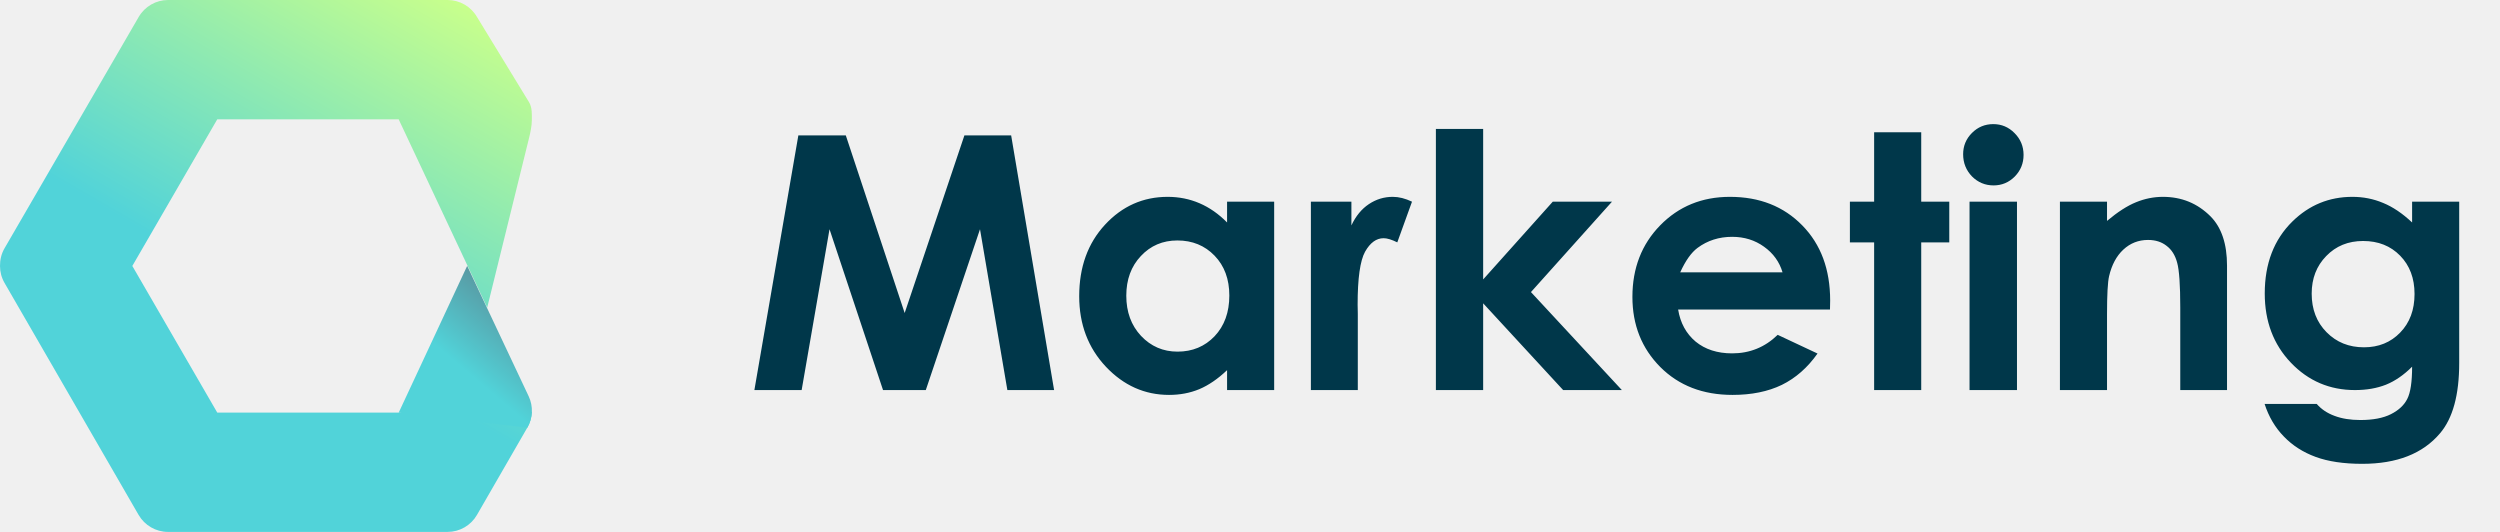
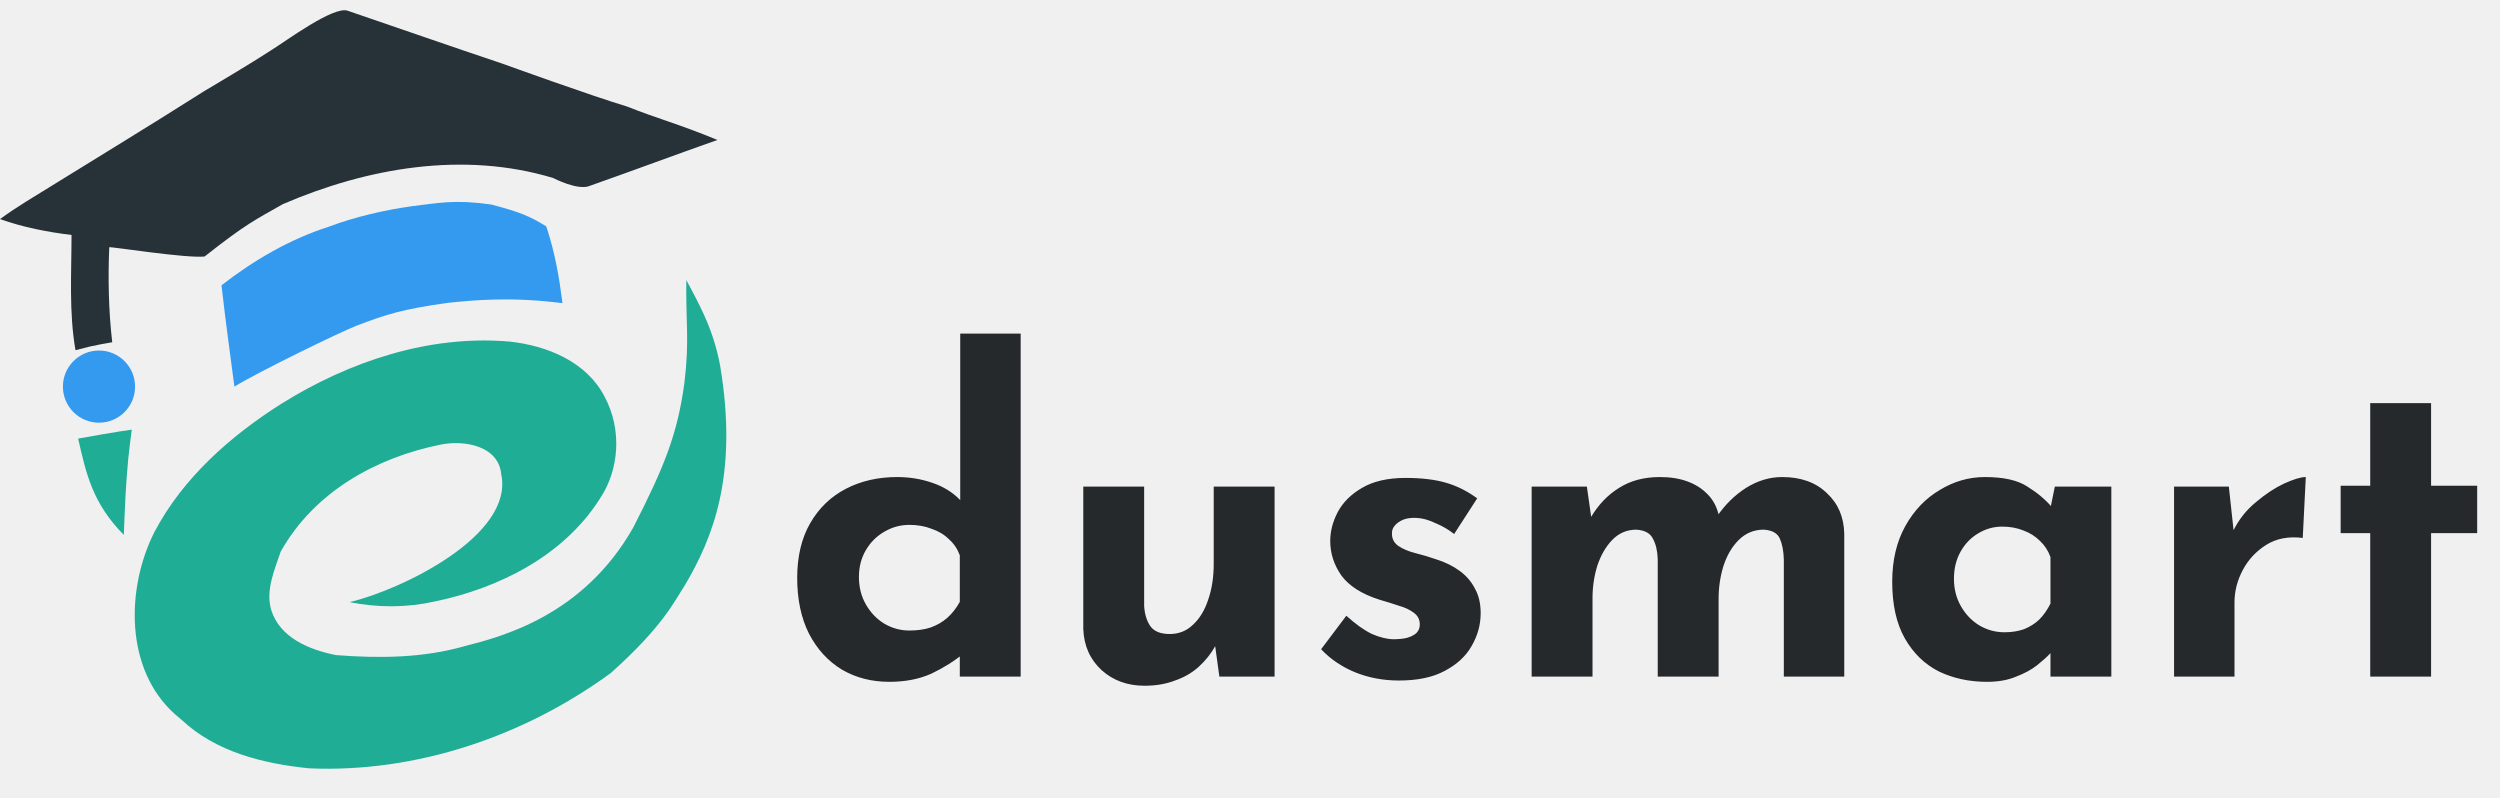
- <svg xmlns="http://www.w3.org/2000/svg" width="141" height="30" viewBox="0 0 141 30" fill="none">
-   <path d="M45.027 7.635H47.703L51.023 17.654L54.393 7.635H57.029L59.451 22H56.815L55.272 12.928L52.215 22H49.803L46.785 12.928L45.213 22H42.547L45.027 7.635ZM69.207 11.375H71.863V22H69.207V20.877C68.686 21.372 68.162 21.73 67.635 21.951C67.114 22.166 66.547 22.273 65.936 22.273C64.562 22.273 63.374 21.743 62.371 20.682C61.368 19.614 60.867 18.289 60.867 16.707C60.867 15.066 61.352 13.722 62.322 12.674C63.292 11.626 64.471 11.102 65.857 11.102C66.495 11.102 67.094 11.222 67.654 11.463C68.214 11.704 68.732 12.065 69.207 12.547V11.375ZM66.404 13.562C65.578 13.562 64.891 13.855 64.344 14.441C63.797 15.021 63.523 15.766 63.523 16.678C63.523 17.596 63.8 18.351 64.353 18.943C64.913 19.536 65.6 19.832 66.414 19.832C67.254 19.832 67.951 19.542 68.504 18.963C69.057 18.377 69.334 17.612 69.334 16.668C69.334 15.743 69.057 14.995 68.504 14.422C67.951 13.849 67.251 13.562 66.404 13.562ZM73.934 11.375H76.219V12.713C76.466 12.185 76.795 11.785 77.205 11.512C77.615 11.238 78.064 11.102 78.553 11.102C78.898 11.102 79.259 11.193 79.637 11.375L78.807 13.67C78.494 13.514 78.237 13.435 78.035 13.435C77.625 13.435 77.277 13.69 76.99 14.197C76.71 14.705 76.57 15.701 76.57 17.186L76.58 17.703V22H73.934V11.375ZM80.984 7.273H83.65V15.76L87.576 11.375H90.916L86.346 16.473L91.473 22H88.162L83.65 17.107V22H80.984V7.273ZM103.211 17.459H94.647C94.77 18.214 95.099 18.816 95.633 19.266C96.173 19.708 96.86 19.93 97.693 19.93C98.689 19.93 99.546 19.581 100.262 18.885L102.508 19.939C101.948 20.734 101.277 21.323 100.496 21.707C99.715 22.085 98.787 22.273 97.713 22.273C96.046 22.273 94.689 21.749 93.641 20.701C92.592 19.646 92.068 18.328 92.068 16.746C92.068 15.125 92.589 13.781 93.631 12.713C94.679 11.639 95.991 11.102 97.566 11.102C99.24 11.102 100.6 11.639 101.648 12.713C102.697 13.781 103.221 15.193 103.221 16.951L103.211 17.459ZM100.535 15.359C100.359 14.767 100.011 14.285 99.49 13.914C98.976 13.543 98.377 13.357 97.693 13.357C96.951 13.357 96.3 13.566 95.74 13.982C95.389 14.243 95.063 14.702 94.764 15.359H100.535ZM105.701 7.459H108.357V11.375H109.939V13.67H108.357V22H105.701V13.67H104.334V11.375H105.701V7.459ZM112.42 7C112.889 7 113.289 7.169 113.621 7.508C113.96 7.846 114.129 8.257 114.129 8.738C114.129 9.214 113.963 9.62 113.631 9.959C113.299 10.291 112.902 10.457 112.439 10.457C111.964 10.457 111.557 10.288 111.219 9.949C110.887 9.604 110.721 9.188 110.721 8.699C110.721 8.23 110.887 7.83 111.219 7.498C111.551 7.166 111.951 7 112.42 7ZM111.082 11.375H113.758V22H111.082V11.375ZM116.18 11.375H118.836V12.459C119.441 11.951 119.988 11.6 120.477 11.404C120.971 11.203 121.476 11.102 121.99 11.102C123.045 11.102 123.94 11.469 124.676 12.205C125.294 12.83 125.604 13.755 125.604 14.979V22H122.967V17.342C122.967 16.072 122.908 15.229 122.791 14.812C122.68 14.396 122.482 14.08 122.195 13.865C121.915 13.644 121.567 13.533 121.15 13.533C120.61 13.533 120.145 13.716 119.754 14.08C119.37 14.438 119.103 14.936 118.953 15.574C118.875 15.906 118.836 16.626 118.836 17.732V22H116.18V11.375ZM136.043 11.375H138.699V20.477C138.699 22.273 138.338 23.595 137.615 24.441C136.645 25.587 135.184 26.16 133.23 26.16C132.189 26.16 131.313 26.03 130.604 25.77C129.894 25.509 129.295 25.125 128.807 24.617C128.318 24.116 127.957 23.504 127.723 22.781H130.662C130.923 23.081 131.258 23.305 131.668 23.455C132.078 23.611 132.563 23.689 133.123 23.689C133.839 23.689 134.415 23.579 134.852 23.357C135.288 23.136 135.594 22.85 135.77 22.498C135.952 22.146 136.043 21.541 136.043 20.682C135.574 21.15 135.083 21.489 134.568 21.697C134.054 21.899 133.471 22 132.82 22C131.395 22 130.19 21.486 129.207 20.457C128.224 19.428 127.732 18.126 127.732 16.551C127.732 14.865 128.253 13.51 129.295 12.488C130.239 11.564 131.365 11.102 132.674 11.102C133.286 11.102 133.862 11.216 134.402 11.443C134.949 11.665 135.496 12.033 136.043 12.547V11.375ZM133.279 13.592C132.439 13.592 131.746 13.875 131.199 14.441C130.652 15.001 130.379 15.708 130.379 16.561C130.379 17.446 130.659 18.172 131.219 18.738C131.779 19.305 132.482 19.588 133.328 19.588C134.155 19.588 134.835 19.311 135.369 18.758C135.91 18.204 136.18 17.479 136.18 16.58C136.18 15.695 135.91 14.975 135.369 14.422C134.829 13.868 134.132 13.592 133.279 13.592Z" fill="#00374A" />
-   <g clip-path="url(#clip0_1_555)">
-     <path d="M29.995 23.241C29.981 23.545 29.897 23.845 29.742 24.117L26.902 29.039C26.734 29.331 26.492 29.574 26.201 29.742C25.91 29.911 25.579 30 25.242 30H9.478C8.794 30 8.161 29.634 7.819 29.044L0.258 15.961C0.084 15.661 0 15.333 0 15C0 14.667 0.066 14.32 0.267 13.983L7.823 0.956C8.166 0.366 8.798 0 9.478 0H25.242C25.927 0 26.559 0.366 26.902 0.956C26.902 0.956 29.634 5.433 29.831 5.752C30.028 6.07 29.995 6.473 29.995 6.802C29.995 7.083 29.916 7.467 29.841 7.772C29.766 8.077 27.478 17.348 27.478 17.348L22.486 6.731H12.253L7.463 15L12.253 23.269H22.481L29.995 23.241Z" fill="url(#paint0_linear_1_555)" />
-     <path d="M26.349 14.995L29.817 22.35C29.949 22.629 30.011 22.937 29.998 23.245C29.985 23.554 29.897 23.855 29.742 24.122L22.486 23.273L26.349 14.995Z" fill="url(#paint1_linear_1_555)" />
-   </g>
-   <defs>
-     <linearGradient id="paint0_linear_1_555" x1="8.754" y1="29.877" x2="25.945" y2="0.108" gradientUnits="userSpaceOnUse">
-       <stop offset="0.415" stop-color="#51D3D9" />
-       <stop offset="1" stop-color="#C8FF8C" />
-     </linearGradient>
-     <linearGradient id="paint1_linear_1_555" x1="25.049" y1="24.748" x2="30.851" y2="17.939" gradientUnits="userSpaceOnUse">
-       <stop offset="0.415" stop-color="#51D3D9" />
-       <stop offset="1" stop-color="#5A919B" />
-     </linearGradient>
-     <clipPath id="clip0_1_555">
-       <rect width="30" height="30" fill="white" />
-     </clipPath>
-   </defs>
+ <svg xmlns="http://www.w3.org/2000/svg" width="138" height="44" viewBox="0 0 138 44" fill="none">
+   <path d="M34.614 5.88C32.549 5.258 27.962 3.595 27.706 3.504C24.873 2.554 22.04 1.567 19.207 0.598C18.44 0.287 15.717 2.316 14.968 2.773C13.999 3.413 11.514 4.893 11.258 5.039C8.005 7.104 4.715 9.096 1.444 11.125C0.95 11.435 0.475 11.746 0 12.093C1.279 12.55 2.613 12.806 3.948 12.971C3.948 15.091 3.801 17.229 4.167 19.331C4.368 19.276 4.752 19.184 4.953 19.13C5.355 19.038 5.775 18.965 6.195 18.892C5.994 17.156 5.958 15.401 6.031 13.647C6.141 13.61 10.271 14.268 11.294 14.159C13.633 12.313 14.109 12.13 15.607 11.271C20.267 9.261 25.586 8.329 30.538 9.827C30.538 9.827 31.927 10.558 32.585 10.248C34.925 9.425 37.264 8.548 39.603 7.726C37.483 6.848 36.259 6.538 34.614 5.88Z" fill="#263238" />
+   <path d="M30.155 12.495C29.223 11.928 28.766 11.727 27.121 11.289C25.056 10.996 24.178 11.216 22.753 11.38C21.181 11.6 19.628 11.965 18.148 12.513C15.991 13.208 14.017 14.359 12.226 15.748C12.464 17.813 12.647 19.147 12.939 21.34C14.346 20.481 18.787 18.325 19.683 17.978C21.309 17.356 22.223 17.064 24.727 16.717C26.134 16.57 28.199 16.369 31.05 16.735C30.867 15.309 30.648 13.994 30.155 12.495Z" fill="#339AF0" />
+   <path d="M4.313 24.21C4.697 24.137 6.689 23.789 7.274 23.716C7.201 24.283 7.127 24.831 7.073 25.398C6.945 26.805 6.908 27.645 6.835 29.528C5.099 27.773 4.752 26.129 4.313 24.21Z" fill="#20AD96" />
+   <path d="M39.749 20.171C39.365 18.088 38.507 16.644 37.885 15.456C37.849 17.85 38.068 18.746 37.776 21.158C37.392 23.954 36.697 25.709 34.961 29.108C32.202 33.987 27.706 35.139 25.641 35.669C23.338 36.327 20.925 36.345 18.55 36.162C17.088 35.87 15.443 35.212 14.968 33.658C14.657 32.58 15.15 31.465 15.498 30.442C17.362 27.134 20.779 25.252 24.343 24.539C25.604 24.283 27.523 24.594 27.669 26.184C28.382 29.565 22.15 32.562 19.299 33.238C20.852 33.549 22.461 33.549 23.996 33.202C27.541 32.471 31.105 30.68 33.097 27.554C34.212 25.91 34.322 23.68 33.389 21.926C32.403 19.97 30.191 19.075 28.126 18.855C23.685 18.471 19.281 19.952 15.553 22.273C12.72 24.064 10.088 26.385 8.516 29.382C6.963 32.471 6.872 36.948 9.668 39.434C9.759 39.507 9.924 39.653 10.015 39.726C11.916 41.517 14.547 42.157 17.069 42.412C22.991 42.668 28.948 40.64 33.718 37.149C36.606 34.572 37.227 33.183 37.794 32.324C39.329 29.729 40.773 26.257 39.749 20.171Z" fill="#20AD96" />
+   <path d="M5.464 23.333C6.564 23.333 7.456 22.441 7.456 21.341C7.456 20.241 6.564 19.349 5.464 19.349C4.364 19.349 3.472 20.241 3.472 21.341C3.472 22.441 4.364 23.333 5.464 23.333Z" fill="#339AF0" />
+   <path d="M49.093 37.637C48.117 37.637 47.245 37.413 46.477 36.965C45.709 36.501 45.101 35.837 44.653 34.973C44.221 34.109 44.005 33.085 44.005 31.901C44.005 30.717 44.245 29.709 44.725 28.877C45.205 28.045 45.861 27.413 46.693 26.981C47.525 26.549 48.469 26.333 49.525 26.333C50.197 26.333 50.837 26.437 51.445 26.645C52.069 26.853 52.589 27.173 53.005 27.605V28.661V18.413H56.341V37.349H52.981V35.309L53.245 36.029C52.701 36.477 52.093 36.861 51.421 37.181C50.749 37.485 49.973 37.637 49.093 37.637ZM50.197 34.805C50.645 34.805 51.037 34.749 51.373 34.637C51.725 34.509 52.029 34.333 52.285 34.109C52.557 33.869 52.789 33.573 52.981 33.221V30.653C52.853 30.301 52.653 30.005 52.381 29.765C52.125 29.509 51.805 29.317 51.421 29.189C51.053 29.045 50.645 28.973 50.197 28.973C49.701 28.973 49.237 29.101 48.805 29.357C48.389 29.597 48.053 29.933 47.797 30.365C47.541 30.797 47.413 31.293 47.413 31.853C47.413 32.413 47.541 32.917 47.797 33.365C48.053 33.813 48.389 34.165 48.805 34.421C49.237 34.677 49.701 34.805 50.197 34.805ZM63.181 37.853C62.237 37.853 61.445 37.565 60.805 36.989C60.165 36.397 59.829 35.637 59.797 34.709V26.861H63.157V33.461C63.189 33.925 63.309 34.301 63.517 34.589C63.725 34.861 64.077 34.997 64.573 34.997C65.069 34.997 65.493 34.829 65.845 34.493C66.213 34.157 66.493 33.701 66.685 33.125C66.893 32.533 66.997 31.869 66.997 31.133V26.861H70.357V37.349H67.309L67.045 35.429L67.093 35.645C66.853 36.077 66.549 36.461 66.181 36.797C65.813 37.133 65.373 37.389 64.861 37.565C64.365 37.757 63.805 37.853 63.181 37.853ZM77.221 37.565C76.357 37.565 75.549 37.413 74.797 37.109C74.061 36.805 73.437 36.381 72.925 35.837L74.317 33.989C74.829 34.453 75.301 34.789 75.733 34.997C76.181 35.189 76.581 35.285 76.933 35.285C77.205 35.285 77.445 35.261 77.653 35.213C77.877 35.149 78.053 35.061 78.181 34.949C78.309 34.821 78.373 34.661 78.373 34.469C78.373 34.197 78.261 33.981 78.037 33.821C77.829 33.661 77.557 33.533 77.221 33.437C76.885 33.325 76.525 33.213 76.141 33.101C75.181 32.797 74.485 32.357 74.053 31.781C73.637 31.189 73.429 30.549 73.429 29.861C73.429 29.333 73.565 28.805 73.837 28.277C74.125 27.733 74.573 27.285 75.181 26.933C75.805 26.565 76.605 26.381 77.581 26.381C78.461 26.381 79.205 26.469 79.813 26.645C80.421 26.821 80.997 27.109 81.541 27.509L80.269 29.477C79.965 29.237 79.621 29.037 79.237 28.877C78.869 28.701 78.525 28.605 78.205 28.589C77.917 28.573 77.669 28.605 77.461 28.685C77.269 28.765 77.117 28.869 77.005 28.997C76.893 29.125 76.837 29.261 76.837 29.405C76.821 29.709 76.933 29.949 77.173 30.125C77.429 30.301 77.749 30.437 78.133 30.533C78.517 30.629 78.893 30.741 79.261 30.869C79.773 31.029 80.213 31.245 80.581 31.517C80.949 31.789 81.229 32.117 81.421 32.501C81.629 32.869 81.733 33.317 81.733 33.845C81.733 34.485 81.565 35.093 81.229 35.669C80.909 36.229 80.413 36.685 79.741 37.037C79.085 37.389 78.245 37.565 77.221 37.565ZM87.595 26.861L87.859 28.709L87.811 28.565C88.227 27.861 88.747 27.317 89.371 26.933C89.995 26.533 90.747 26.333 91.627 26.333C92.203 26.333 92.707 26.413 93.139 26.573C93.587 26.733 93.963 26.973 94.267 27.293C94.571 27.597 94.779 27.997 94.891 28.493L94.771 28.517C95.219 27.861 95.755 27.333 96.379 26.933C97.019 26.533 97.683 26.333 98.371 26.333C99.411 26.333 100.235 26.629 100.843 27.221C101.467 27.797 101.787 28.549 101.803 29.477V37.349H98.467V30.869C98.451 30.405 98.379 30.029 98.251 29.741C98.123 29.437 97.827 29.269 97.363 29.237C96.819 29.237 96.355 29.429 95.971 29.813C95.603 30.181 95.323 30.661 95.131 31.253C94.955 31.829 94.867 32.429 94.867 33.053V37.349H91.507V30.869C91.491 30.405 91.403 30.029 91.243 29.741C91.099 29.437 90.795 29.269 90.331 29.237C89.803 29.237 89.355 29.429 88.987 29.813C88.635 30.181 88.363 30.653 88.171 31.229C87.995 31.805 87.907 32.397 87.907 33.005V37.349H84.547V26.861H87.595ZM109.682 37.637C108.706 37.637 107.818 37.445 107.018 37.061C106.234 36.661 105.61 36.053 105.146 35.237C104.682 34.421 104.45 33.381 104.45 32.117C104.45 30.933 104.69 29.909 105.17 29.045C105.65 28.181 106.282 27.517 107.066 27.053C107.85 26.573 108.682 26.333 109.562 26.333C110.602 26.333 111.386 26.509 111.914 26.861C112.458 27.197 112.906 27.573 113.258 27.989L113.114 28.397L113.426 26.861H116.546V37.349H113.186V35.069L113.45 35.789C113.418 35.789 113.322 35.885 113.162 36.077C113.002 36.253 112.762 36.469 112.442 36.725C112.138 36.965 111.754 37.173 111.29 37.349C110.842 37.541 110.306 37.637 109.682 37.637ZM110.642 34.901C111.042 34.901 111.402 34.845 111.722 34.733C112.042 34.605 112.322 34.429 112.562 34.205C112.802 33.965 113.01 33.669 113.186 33.317V30.749C113.058 30.397 112.866 30.101 112.61 29.861C112.354 29.605 112.05 29.413 111.698 29.285C111.346 29.141 110.954 29.069 110.522 29.069C110.042 29.069 109.594 29.197 109.178 29.453C108.778 29.693 108.458 30.029 108.218 30.461C107.978 30.893 107.858 31.389 107.858 31.949C107.858 32.509 107.986 33.013 108.242 33.461C108.498 33.909 108.834 34.261 109.25 34.517C109.682 34.773 110.146 34.901 110.642 34.901ZM123.032 26.861L123.344 29.741L123.272 29.309C123.576 28.685 123.992 28.157 124.52 27.725C125.048 27.277 125.568 26.933 126.08 26.693C126.608 26.453 127.008 26.333 127.28 26.333L127.112 29.693C126.328 29.597 125.656 29.725 125.096 30.077C124.536 30.429 124.104 30.893 123.8 31.469C123.496 32.045 123.344 32.637 123.344 33.245V37.349H120.008V26.861H123.032ZM130.836 22.253H134.196V26.813H136.74V29.429H134.196V37.349H130.836V29.429H129.204V26.813H130.836V22.253Z" fill="#25292C" />
</svg>
